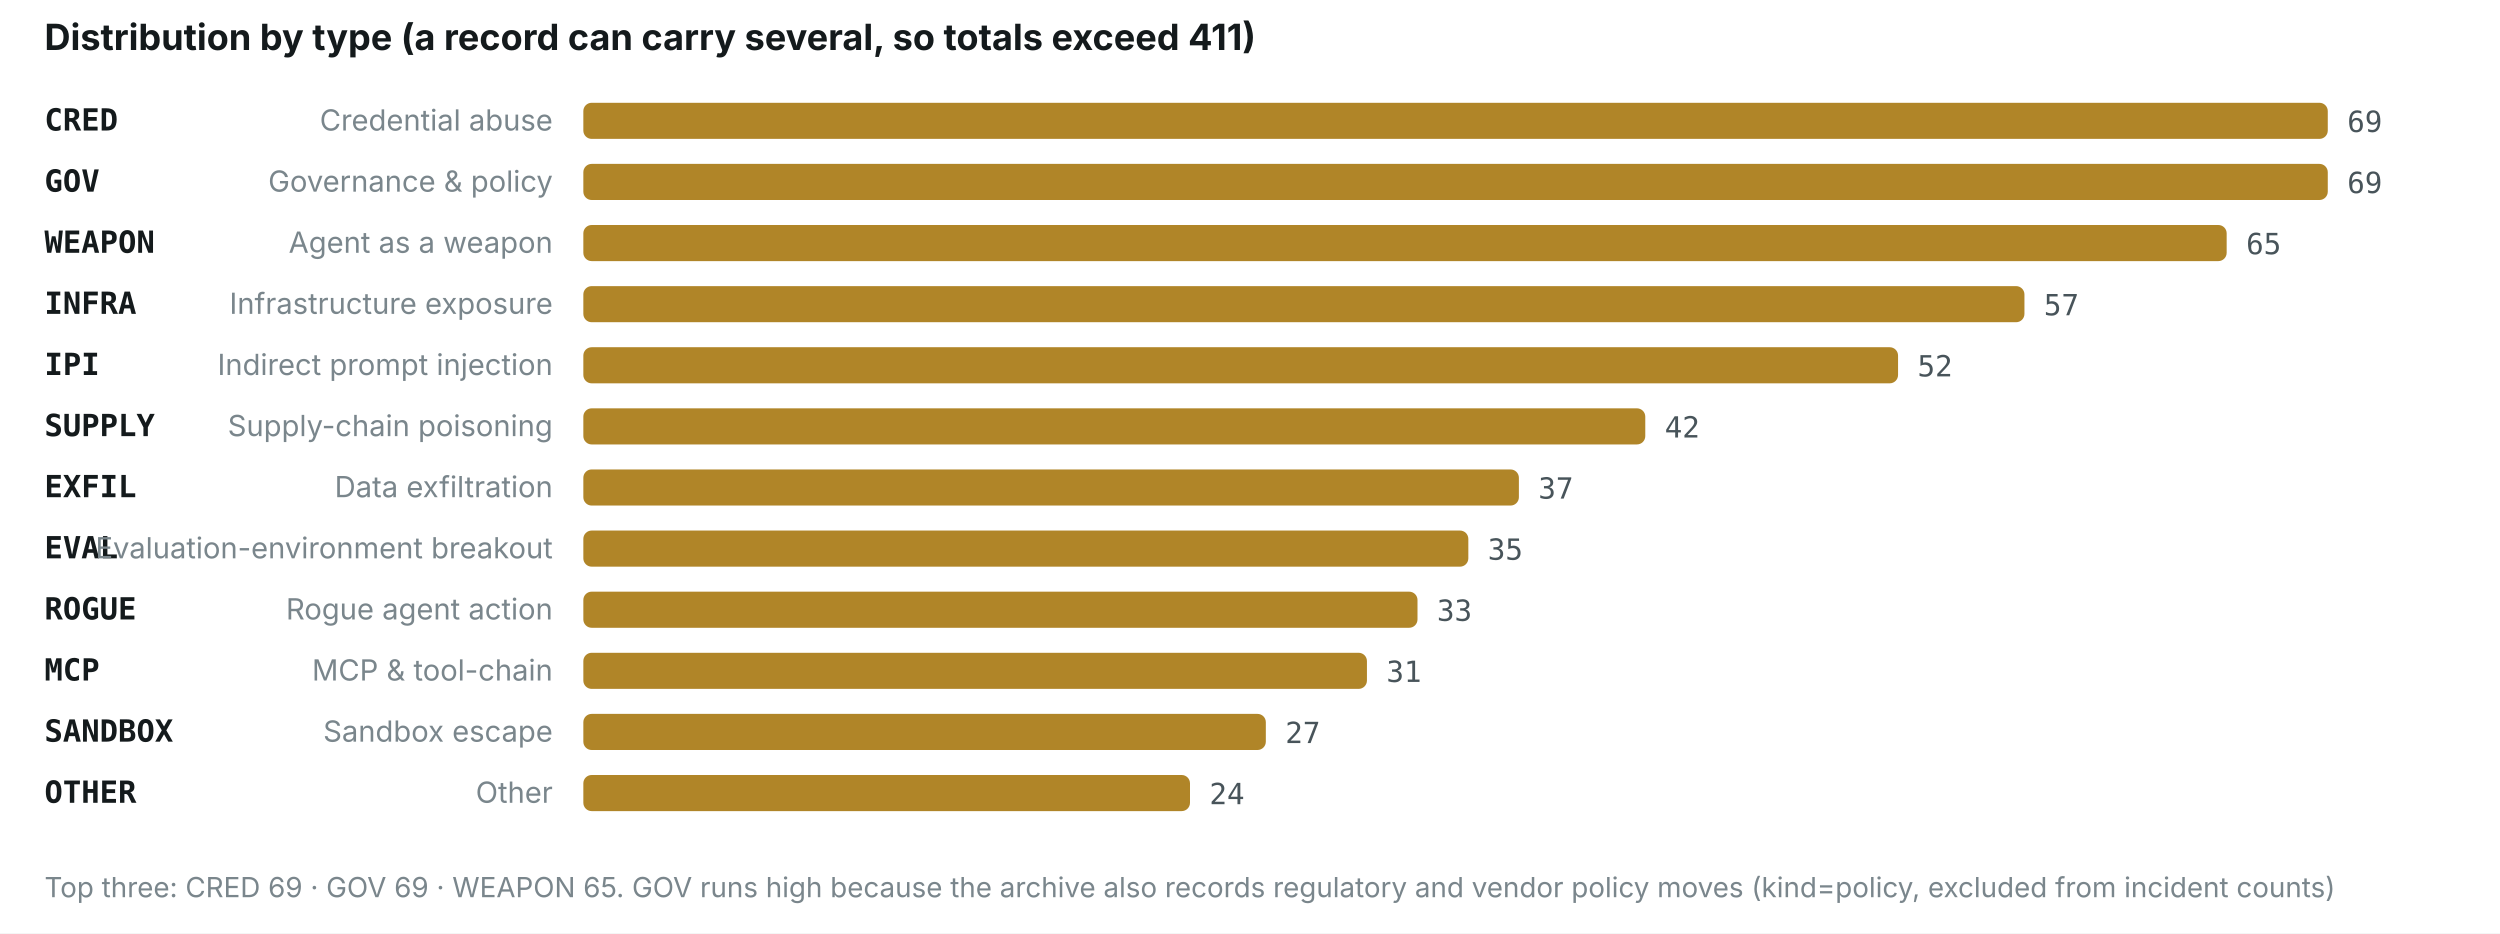
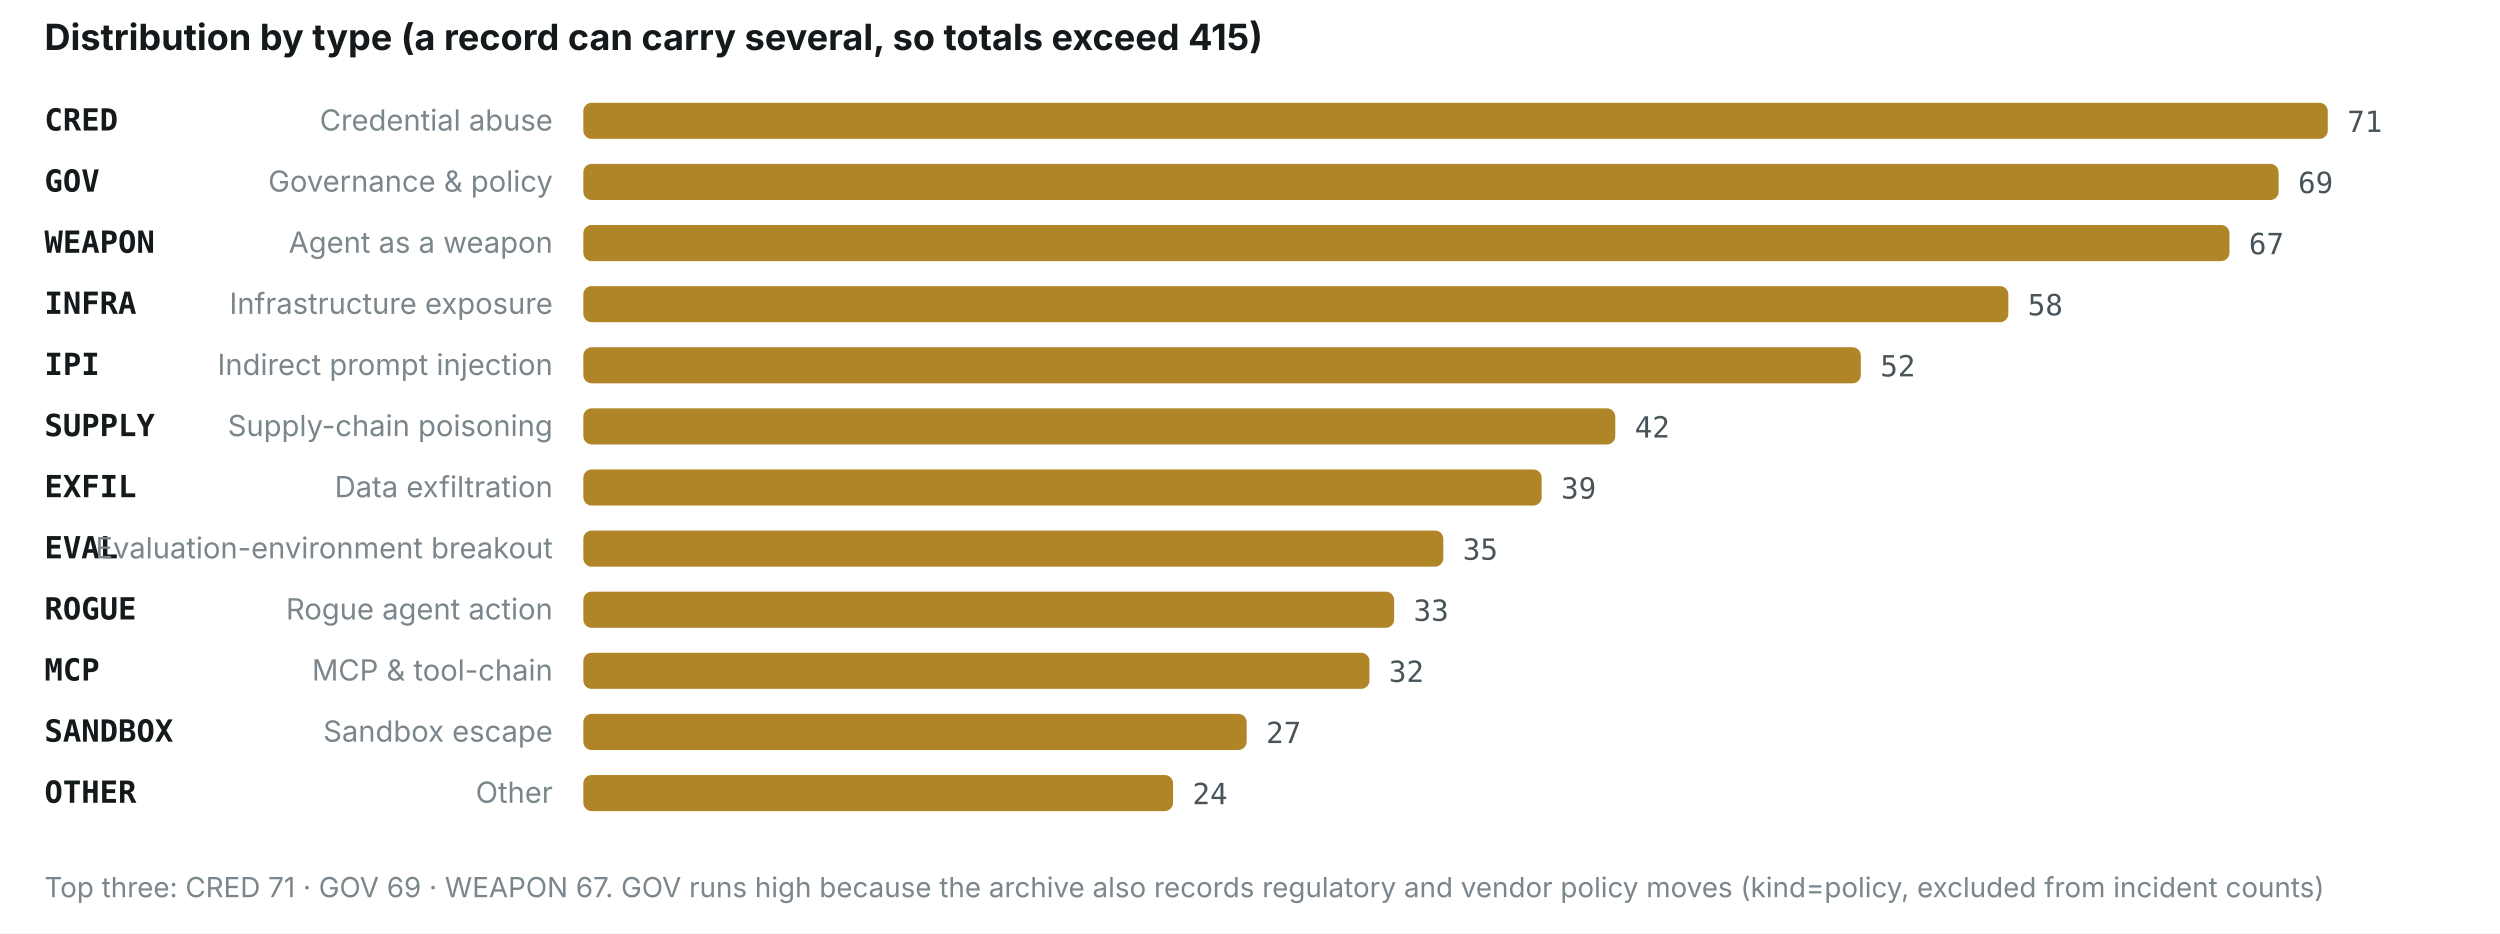
<svg xmlns="http://www.w3.org/2000/svg" viewBox="0 0 900 336" width="900" height="336" role="img" font-family="ui-sans-serif,-apple-system,'Segoe UI','PingFang SC','Microsoft YaHei',sans-serif">
  <rect width="900" height="336" fill="#FFFFFF" />
-   <text x="16" y="18" font-size="13" font-weight="700" fill="#141A1C">Distribution by type (a record can carry several, so totals exceed 411)</text>
+   <text x="16" y="18" font-size="13" font-weight="700" fill="#141A1C">Distribution by type (a record can carry several, so totals exceed 415)</text>
  <text x="16" y="47" font-size="11" fill="#141A1C" font-family="ui-monospace,'SF Mono','Cascadia Mono','Consolas',monospace" font-weight="600">CRED</text>
  <text x="199" y="47" font-size="10.5" text-anchor="end" fill="#7A868C">Credential abuse</text>
  <rect x="210" y="37" width="628.0" height="13" rx="3" fill="#B08528" />
-   <text x="845.0" y="47.5" font-size="10.5" fill="#48545A" font-family="ui-monospace,'SF Mono','Cascadia Mono','Consolas',monospace">69</text>
+   <text x="845.0" y="47.5" font-size="10.5" fill="#48545A" font-family="ui-monospace,'SF Mono','Cascadia Mono','Consolas',monospace">71</text>
  <text x="16" y="69" font-size="11" fill="#141A1C" font-family="ui-monospace,'SF Mono','Cascadia Mono','Consolas',monospace" font-weight="600">GOV</text>
  <text x="199" y="69" font-size="10.5" text-anchor="end" fill="#7A868C">Governance &amp; policy</text>
-   <rect x="210" y="59" width="628.0" height="13" rx="3" fill="#B08528" />
-   <text x="845.0" y="69.5" font-size="10.5" fill="#48545A" font-family="ui-monospace,'SF Mono','Cascadia Mono','Consolas',monospace">69</text>
+   <rect x="210" y="59" width="610.3" height="13" rx="3" fill="#B08528" />
+   <text x="827.3" y="69.5" font-size="10.5" fill="#48545A" font-family="ui-monospace,'SF Mono','Cascadia Mono','Consolas',monospace">69</text>
  <text x="16" y="91" font-size="11" fill="#141A1C" font-family="ui-monospace,'SF Mono','Cascadia Mono','Consolas',monospace" font-weight="600">WEAPON</text>
  <text x="199" y="91" font-size="10.5" text-anchor="end" fill="#7A868C">Agent as a weapon</text>
-   <rect x="210" y="81" width="591.6" height="13" rx="3" fill="#B08528" />
-   <text x="808.6" y="91.5" font-size="10.5" fill="#48545A" font-family="ui-monospace,'SF Mono','Cascadia Mono','Consolas',monospace">65</text>
+   <rect x="210" y="81" width="592.6" height="13" rx="3" fill="#B08528" />
+   <text x="809.6" y="91.5" font-size="10.5" fill="#48545A" font-family="ui-monospace,'SF Mono','Cascadia Mono','Consolas',monospace">67</text>
  <text x="16" y="113" font-size="11" fill="#141A1C" font-family="ui-monospace,'SF Mono','Cascadia Mono','Consolas',monospace" font-weight="600">INFRA</text>
  <text x="199" y="113" font-size="10.5" text-anchor="end" fill="#7A868C">Infrastructure exposure</text>
-   <rect x="210" y="103" width="518.8" height="13" rx="3" fill="#B08528" />
-   <text x="735.8" y="113.5" font-size="10.5" fill="#48545A" font-family="ui-monospace,'SF Mono','Cascadia Mono','Consolas',monospace">57</text>
+   <rect x="210" y="103" width="513.0" height="13" rx="3" fill="#B08528" />
+   <text x="730.0" y="113.5" font-size="10.5" fill="#48545A" font-family="ui-monospace,'SF Mono','Cascadia Mono','Consolas',monospace">58</text>
  <text x="16" y="135" font-size="11" fill="#141A1C" font-family="ui-monospace,'SF Mono','Cascadia Mono','Consolas',monospace" font-weight="600">IPI</text>
  <text x="199" y="135" font-size="10.5" text-anchor="end" fill="#7A868C">Indirect prompt injection</text>
-   <rect x="210" y="125" width="473.3" height="13" rx="3" fill="#B08528" />
-   <text x="690.3" y="135.5" font-size="10.5" fill="#48545A" font-family="ui-monospace,'SF Mono','Cascadia Mono','Consolas',monospace">52</text>
+   <rect x="210" y="125" width="459.9" height="13" rx="3" fill="#B08528" />
+   <text x="676.9" y="135.5" font-size="10.5" fill="#48545A" font-family="ui-monospace,'SF Mono','Cascadia Mono','Consolas',monospace">52</text>
  <text x="16" y="157" font-size="11" fill="#141A1C" font-family="ui-monospace,'SF Mono','Cascadia Mono','Consolas',monospace" font-weight="600">SUPPLY</text>
  <text x="199" y="157" font-size="10.5" text-anchor="end" fill="#7A868C">Supply-chain poisoning</text>
-   <rect x="210" y="147" width="382.3" height="13" rx="3" fill="#B08528" />
-   <text x="599.3" y="157.5" font-size="10.5" fill="#48545A" font-family="ui-monospace,'SF Mono','Cascadia Mono','Consolas',monospace">42</text>
+   <rect x="210" y="147" width="371.5" height="13" rx="3" fill="#B08528" />
+   <text x="588.5" y="157.5" font-size="10.5" fill="#48545A" font-family="ui-monospace,'SF Mono','Cascadia Mono','Consolas',monospace">42</text>
  <text x="16" y="179" font-size="11" fill="#141A1C" font-family="ui-monospace,'SF Mono','Cascadia Mono','Consolas',monospace" font-weight="600">EXFIL</text>
  <text x="199" y="179" font-size="10.5" text-anchor="end" fill="#7A868C">Data exfiltration</text>
-   <rect x="210" y="169" width="336.8" height="13" rx="3" fill="#B08528" />
-   <text x="553.8" y="179.5" font-size="10.5" fill="#48545A" font-family="ui-monospace,'SF Mono','Cascadia Mono','Consolas',monospace">37</text>
+   <rect x="210" y="169" width="345.0" height="13" rx="3" fill="#B08528" />
+   <text x="562.0" y="179.5" font-size="10.5" fill="#48545A" font-family="ui-monospace,'SF Mono','Cascadia Mono','Consolas',monospace">39</text>
  <text x="16" y="201" font-size="11" fill="#141A1C" font-family="ui-monospace,'SF Mono','Cascadia Mono','Consolas',monospace" font-weight="600">EVAL</text>
  <text x="199" y="201" font-size="10.5" text-anchor="end" fill="#7A868C">Evaluation-environment breakout</text>
-   <rect x="210" y="191" width="318.6" height="13" rx="3" fill="#B08528" />
-   <text x="535.6" y="201.5" font-size="10.5" fill="#48545A" font-family="ui-monospace,'SF Mono','Cascadia Mono','Consolas',monospace">35</text>
+   <rect x="210" y="191" width="309.6" height="13" rx="3" fill="#B08528" />
+   <text x="526.6" y="201.5" font-size="10.5" fill="#48545A" font-family="ui-monospace,'SF Mono','Cascadia Mono','Consolas',monospace">35</text>
  <text x="16" y="223" font-size="11" fill="#141A1C" font-family="ui-monospace,'SF Mono','Cascadia Mono','Consolas',monospace" font-weight="600">ROGUE</text>
  <text x="199" y="223" font-size="10.5" text-anchor="end" fill="#7A868C">Rogue agent action</text>
-   <rect x="210" y="213" width="300.3" height="13" rx="3" fill="#B08528" />
-   <text x="517.3" y="223.5" font-size="10.5" fill="#48545A" font-family="ui-monospace,'SF Mono','Cascadia Mono','Consolas',monospace">33</text>
+   <rect x="210" y="213" width="291.9" height="13" rx="3" fill="#B08528" />
+   <text x="508.9" y="223.5" font-size="10.5" fill="#48545A" font-family="ui-monospace,'SF Mono','Cascadia Mono','Consolas',monospace">33</text>
  <text x="16" y="245" font-size="11" fill="#141A1C" font-family="ui-monospace,'SF Mono','Cascadia Mono','Consolas',monospace" font-weight="600">MCP</text>
  <text x="199" y="245" font-size="10.5" text-anchor="end" fill="#7A868C">MCP &amp; tool-chain</text>
-   <rect x="210" y="235" width="282.1" height="13" rx="3" fill="#B08528" />
-   <text x="499.1" y="245.5" font-size="10.5" fill="#48545A" font-family="ui-monospace,'SF Mono','Cascadia Mono','Consolas',monospace">31</text>
+   <rect x="210" y="235" width="283.0" height="13" rx="3" fill="#B08528" />
+   <text x="500.0" y="245.5" font-size="10.5" fill="#48545A" font-family="ui-monospace,'SF Mono','Cascadia Mono','Consolas',monospace">32</text>
  <text x="16" y="267" font-size="11" fill="#141A1C" font-family="ui-monospace,'SF Mono','Cascadia Mono','Consolas',monospace" font-weight="600">SANDBOX</text>
  <text x="199" y="267" font-size="10.5" text-anchor="end" fill="#7A868C">Sandbox escape</text>
-   <rect x="210" y="257" width="245.7" height="13" rx="3" fill="#B08528" />
-   <text x="462.7" y="267.5" font-size="10.5" fill="#48545A" font-family="ui-monospace,'SF Mono','Cascadia Mono','Consolas',monospace">27</text>
+   <rect x="210" y="257" width="238.8" height="13" rx="3" fill="#B08528" />
+   <text x="455.8" y="267.5" font-size="10.5" fill="#48545A" font-family="ui-monospace,'SF Mono','Cascadia Mono','Consolas',monospace">27</text>
  <text x="16" y="289" font-size="11" fill="#141A1C" font-family="ui-monospace,'SF Mono','Cascadia Mono','Consolas',monospace" font-weight="600">OTHER</text>
  <text x="199" y="289" font-size="10.5" text-anchor="end" fill="#7A868C">Other</text>
-   <rect x="210" y="279" width="218.4" height="13" rx="3" fill="#B08528" />
-   <text x="435.4" y="289.5" font-size="10.5" fill="#48545A" font-family="ui-monospace,'SF Mono','Cascadia Mono','Consolas',monospace">24</text>
-   <text x="16" y="323" font-size="10" fill="#7A868C">Top three: CRED 69 · GOV 69 · WEAPON 65. GOV runs high because the archive also records regulatory and vendor policy moves (kind=policy, excluded from incident counts)</text>
+   <rect x="210" y="279" width="212.3" height="13" rx="3" fill="#B08528" />
+   <text x="429.3" y="289.5" font-size="10.5" fill="#48545A" font-family="ui-monospace,'SF Mono','Cascadia Mono','Consolas',monospace">24</text>
+   <text x="16" y="323" font-size="10" fill="#7A868C">Top three: CRED 71 · GOV 69 · WEAPON 67. GOV runs high because the archive also records regulatory and vendor policy moves (kind=policy, excluded from incident counts)</text>
</svg>
